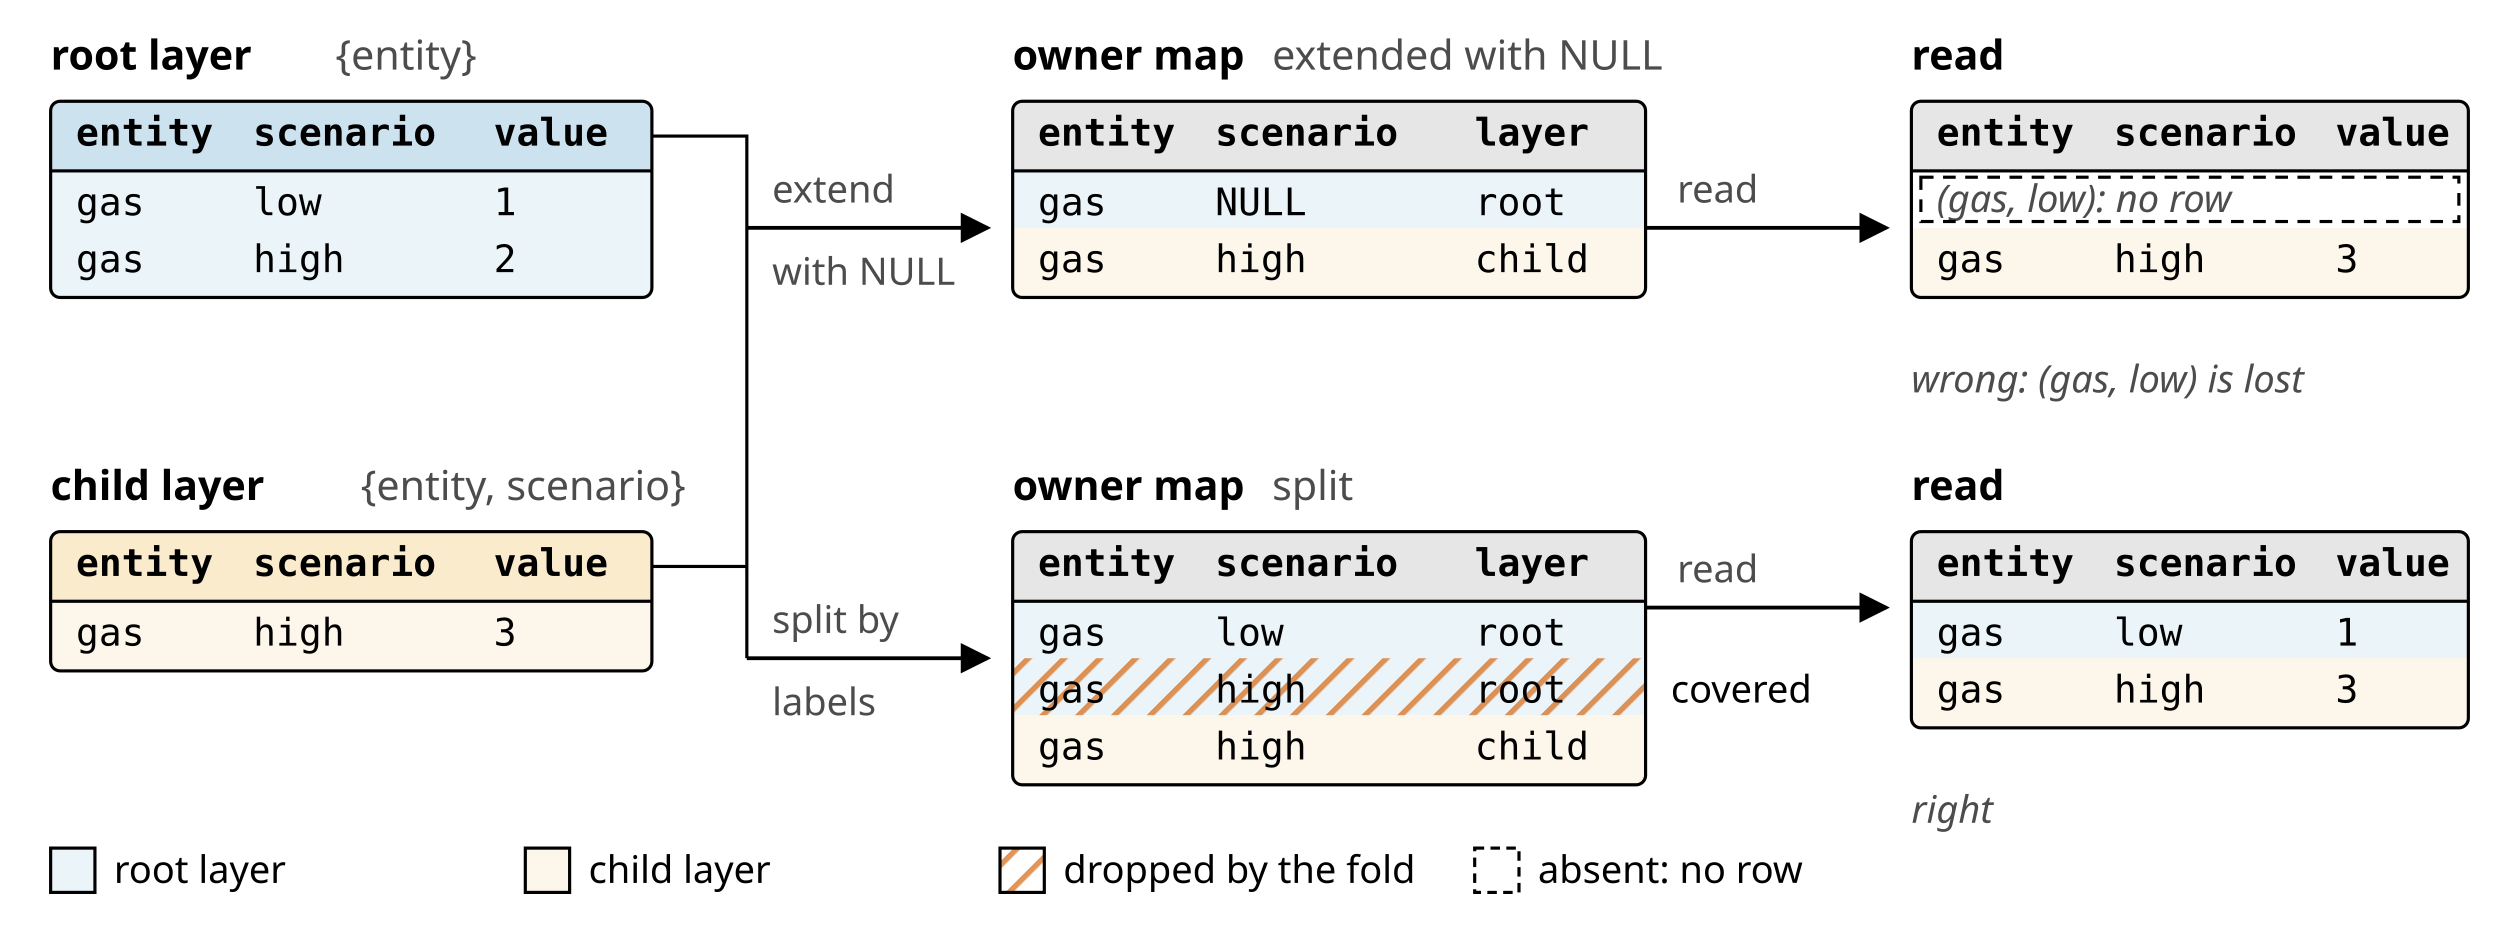
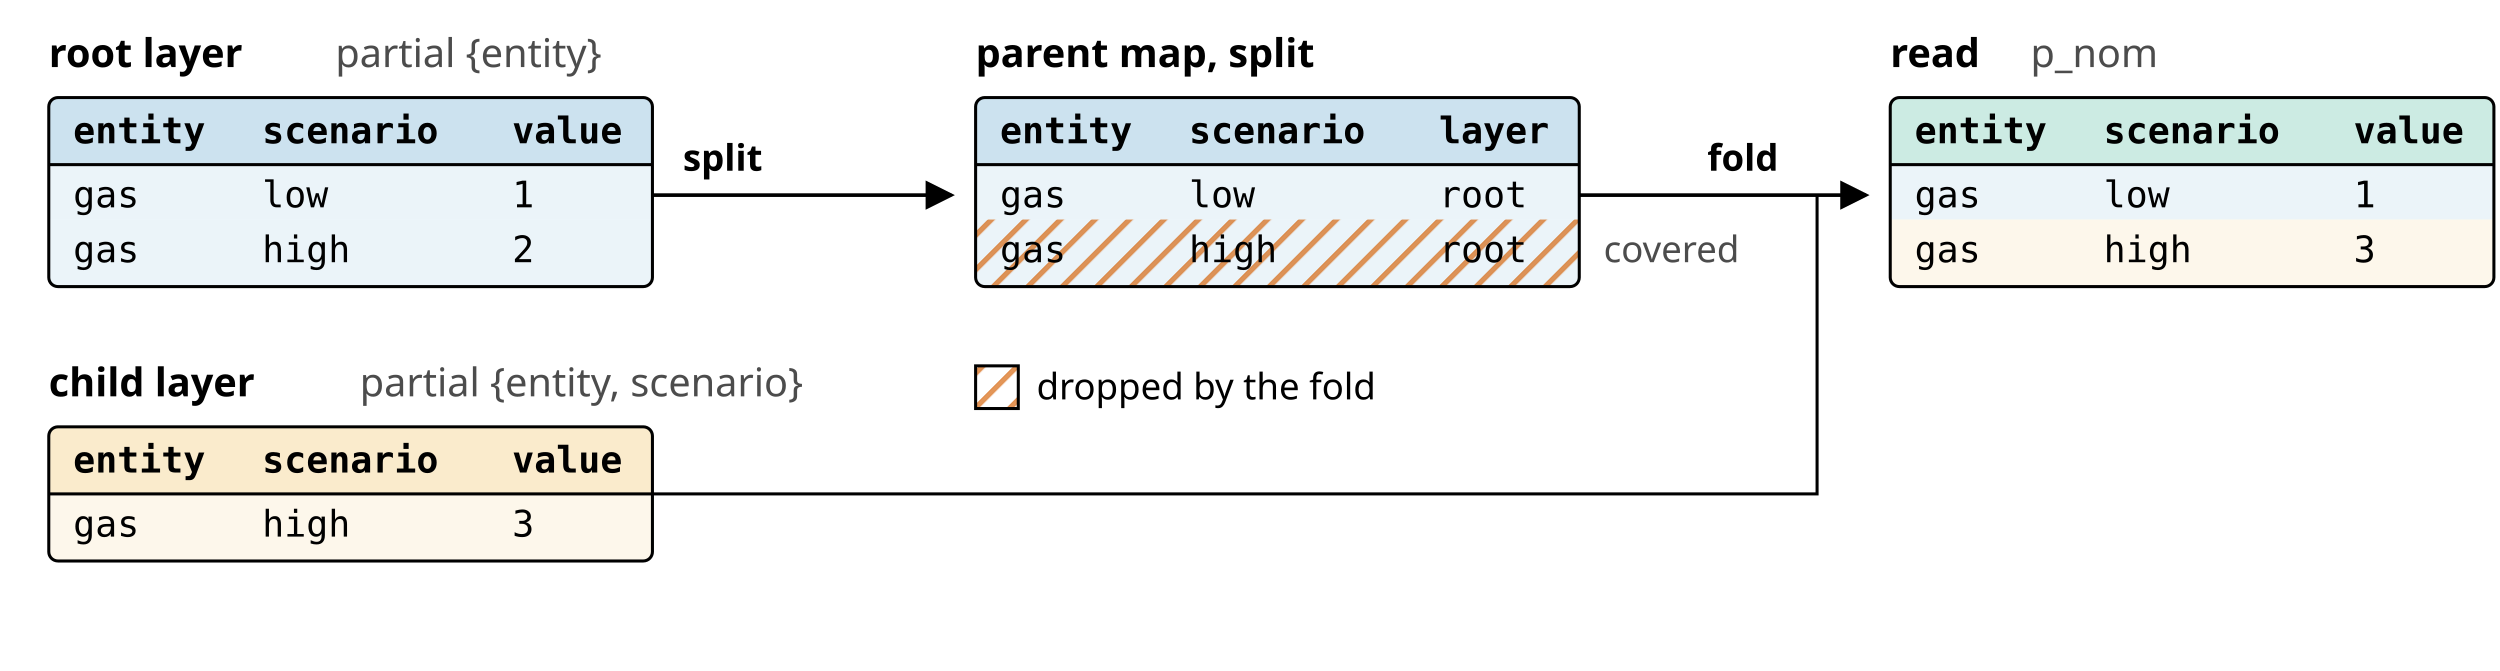
- <svg xmlns="http://www.w3.org/2000/svg" viewBox="0 0 790 300" width="790" height="300" style="max-width: 100%; height: auto" role="img" aria-labelledby="rw-t rw-d" font-family="ui-sans-serif, system-ui, sans-serif" font-size="13">
+ <svg xmlns="http://www.w3.org/2000/svg" viewBox="0 0 820 220" width="820" height="220" style="max-width: 100%; height: auto" role="img" aria-labelledby="rw-t rw-d" font-family="ui-sans-serif, system-ui, sans-serif" font-size="13">
  <defs>
    <marker id="rw-arrow" viewBox="0 0 8 8" refX="7" refY="4" markerWidth="8" markerHeight="8" orient="auto">
      <path d="M0,0 L8,4 L0,8 z" fill="currentColor" />
    </marker>
    <pattern id="rw-hatch" width="8" height="8" patternUnits="userSpaceOnUse" patternTransform="rotate(45)">
      <line x1="0" y1="0" x2="0" y2="8" stroke="#D55E00" stroke-opacity="0.65" stroke-width="3.5" />
    </pattern>
  </defs>
  <g stroke="none">
-     <path d="M16,54 V35 A3,3 0 0 1 19,32 H203 A3,3 0 0 1 206,35 V54 Z" fill="#0072B2" fill-opacity="0.2" />
-     <rect x="16" y="54" width="190" height="18" fill="#0072B2" fill-opacity="0.08" />
-     <path d="M16,72 H206 V91 A3,3 0 0 1 203,94 H19 A3,3 0 0 1 16,91 Z" fill="#0072B2" fill-opacity="0.08" />
-     <path d="M16,190 V171 A3,3 0 0 1 19,168 H203 A3,3 0 0 1 206,171 V190 Z" fill="#E69F00" fill-opacity="0.2" />
-     <path d="M16,190 H206 V209 A3,3 0 0 1 203,212 H19 A3,3 0 0 1 16,209 Z" fill="#E69F00" fill-opacity="0.08" />
-     <path d="M320,54 V35 A3,3 0 0 1 323,32 H517 A3,3 0 0 1 520,35 V54 Z" fill="currentColor" fill-opacity="0.1" />
-     <rect x="320" y="54" width="200" height="18" fill="#0072B2" fill-opacity="0.08" />
-     <path d="M320,72 H520 V91 A3,3 0 0 1 517,94 H323 A3,3 0 0 1 320,91 Z" fill="#E69F00" fill-opacity="0.08" />
-     <path d="M320,190 V171 A3,3 0 0 1 323,168 H517 A3,3 0 0 1 520,171 V190 Z" fill="currentColor" fill-opacity="0.1" />
-     <rect x="320" y="190" width="200" height="18" fill="#0072B2" fill-opacity="0.08" />
-     <rect x="320" y="208" width="200" height="18" fill="#0072B2" fill-opacity="0.08" />
-     <rect x="320" y="208" width="200" height="18" fill="url(#rw-hatch)" />
-     <path d="M320,226 H520 V245 A3,3 0 0 1 517,248 H323 A3,3 0 0 1 320,245 Z" fill="#E69F00" fill-opacity="0.08" />
-     <path d="M604,54 V35 A3,3 0 0 1 607,32 H777 A3,3 0 0 1 780,35 V54 Z" fill="currentColor" fill-opacity="0.1" />
-     <path d="M604,72 H780 V91 A3,3 0 0 1 777,94 H607 A3,3 0 0 1 604,91 Z" fill="#E69F00" fill-opacity="0.08" />
-     <path d="M604,190 V171 A3,3 0 0 1 607,168 H777 A3,3 0 0 1 780,171 V190 Z" fill="currentColor" fill-opacity="0.1" />
-     <rect x="604" y="190" width="176" height="18" fill="#0072B2" fill-opacity="0.08" />
-     <path d="M604,208 H780 V227 A3,3 0 0 1 777,230 H607 A3,3 0 0 1 604,227 Z" fill="#E69F00" fill-opacity="0.08" />
-     <rect x="16" y="268" width="14" height="14" fill="#0072B2" fill-opacity="0.08" />
-     <rect x="166" y="268" width="14" height="14" fill="#E69F00" fill-opacity="0.08" />
-     <rect x="316" y="268" width="14" height="14" fill="url(#rw-hatch)" />
+     <path d="M16,54 V35 A3,3 0 0 1 19,32 H211 A3,3 0 0 1 214,35 V54 Z" fill="#0072B2" fill-opacity="0.2" />
+     <rect x="16" y="54" width="198" height="18" fill="#0072B2" fill-opacity="0.08" />
+     <path d="M16,72 H214 V91 A3,3 0 0 1 211,94 H19 A3,3 0 0 1 16,91 Z" fill="#0072B2" fill-opacity="0.08" />
+     <path d="M16,162 V143 A3,3 0 0 1 19,140 H211 A3,3 0 0 1 214,143 V162 Z" fill="#E69F00" fill-opacity="0.2" />
+     <path d="M16,162 H214 V181 A3,3 0 0 1 211,184 H19 A3,3 0 0 1 16,181 Z" fill="#E69F00" fill-opacity="0.08" />
+     <path d="M320,54 V35 A3,3 0 0 1 323,32 H515 A3,3 0 0 1 518,35 V54 Z" fill="#0072B2" fill-opacity="0.2" />
+     <rect x="320" y="54" width="198" height="18" fill="#0072B2" fill-opacity="0.08" />
+     <path d="M320,72 H518 V91 A3,3 0 0 1 515,94 H323 A3,3 0 0 1 320,91 Z" fill="#0072B2" fill-opacity="0.08" />
+     <path d="M320,72 H518 V91 A3,3 0 0 1 515,94 H323 A3,3 0 0 1 320,91 Z" fill="url(#rw-hatch)" />
+     <path d="M620,54 V35 A3,3 0 0 1 623,32 H815 A3,3 0 0 1 818,35 V54 Z" fill="#009E73" fill-opacity="0.2" />
+     <rect x="620" y="54" width="198" height="18" fill="#0072B2" fill-opacity="0.08" />
+     <path d="M620,72 H818 V91 A3,3 0 0 1 815,94 H623 A3,3 0 0 1 620,91 Z" fill="#E69F00" fill-opacity="0.08" />
+     <rect x="320" y="120" width="14" height="14" fill="url(#rw-hatch)" />
  </g>
  <g fill="currentColor">
    <text x="16" y="22" font-weight="bold">root layer</text>
-     <text x="106" y="22" fill-opacity="0.7">{entity}</text>
-     <text x="16" y="158" font-weight="bold">child layer</text>
-     <text x="114" y="158" fill-opacity="0.7">{entity, scenario}</text>
-     <text x="320" y="22" font-weight="bold">owner map</text>
-     <text x="402" y="22" fill-opacity="0.7">extended with NULL</text>
-     <text x="320" y="158" font-weight="bold">owner map</text>
-     <text x="402" y="158" fill-opacity="0.7">split</text>
-     <text x="604" y="22" font-weight="bold">read</text>
-     <text x="612" y="67" font-size="12" fill-opacity="0.7" font-style="italic">(gas, low): no row</text>
-     <text x="604" y="158" font-weight="bold">read</text>
-     <g font-family="ui-monospace, SFMono-Regular, Menlo, monospace" font-size="12">
-       <text x="24" y="46" font-weight="bold">entity</text>
-       <text x="80" y="46" font-weight="bold">scenario</text>
-       <text x="156" y="46" font-weight="bold">value</text>
-       <text x="24" y="68">gas</text>
-       <text x="80" y="68">low</text>
-       <text x="156" y="68">1</text>
-       <text x="24" y="86">gas</text>
-       <text x="80" y="86">high</text>
-       <text x="156" y="86">2</text>
-       <text x="24" y="182" font-weight="bold">entity</text>
-       <text x="80" y="182" font-weight="bold">scenario</text>
-       <text x="156" y="182" font-weight="bold">value</text>
-       <text x="24" y="204">gas</text>
-       <text x="80" y="204">high</text>
-       <text x="156" y="204">3</text>
-       <text x="328" y="46" font-weight="bold">entity</text>
-       <text x="384" y="46" font-weight="bold">scenario</text>
-       <text x="466" y="46" font-weight="bold">layer</text>
-       <text x="328" y="68">gas</text>
-       <text x="384" y="68">NULL</text>
-       <text x="466" y="68">root</text>
-       <text x="328" y="86">gas</text>
-       <text x="384" y="86">high</text>
-       <text x="466" y="86">child</text>
-       <text x="328" y="182" font-weight="bold">entity</text>
-       <text x="384" y="182" font-weight="bold">scenario</text>
-       <text x="466" y="182" font-weight="bold">layer</text>
-       <text x="328" y="204">gas</text>
-       <text x="384" y="204">low</text>
-       <text x="466" y="204">root</text>
-       <text x="328" y="222">gas</text>
-       <text x="384" y="222">high</text>
-       <text x="466" y="222">root</text>
-       <text x="328" y="240">gas</text>
-       <text x="384" y="240">high</text>
-       <text x="466" y="240">child</text>
-       <text x="612" y="46" font-weight="bold">entity</text>
-       <text x="668" y="46" font-weight="bold">scenario</text>
-       <text x="738" y="46" font-weight="bold">value</text>
-       <text x="612" y="86">gas</text>
-       <text x="668" y="86">high</text>
-       <text x="738" y="86">3</text>
-       <text x="612" y="182" font-weight="bold">entity</text>
-       <text x="668" y="182" font-weight="bold">scenario</text>
-       <text x="738" y="182" font-weight="bold">value</text>
-       <text x="612" y="204">gas</text>
-       <text x="668" y="204">low</text>
-       <text x="738" y="204">1</text>
-       <text x="612" y="222">gas</text>
-       <text x="668" y="222">high</text>
-       <text x="738" y="222">3</text>
-     </g>
+     <text x="110" y="22" fill-opacity="0.7">partial {entity}</text>
+     <text x="24" y="47" font-weight="bold" font-family="ui-monospace, SFMono-Regular, Menlo, monospace" font-size="12">entity</text>
+     <text x="86" y="47" font-weight="bold" font-family="ui-monospace, SFMono-Regular, Menlo, monospace" font-size="12">scenario</text>
+     <text x="168" y="47" font-weight="bold" font-family="ui-monospace, SFMono-Regular, Menlo, monospace" font-size="12">value</text>
+     <text x="24" y="68" font-family="ui-monospace, SFMono-Regular, Menlo, monospace" font-size="12">gas</text>
+     <text x="86" y="68" font-family="ui-monospace, SFMono-Regular, Menlo, monospace" font-size="12">low</text>
+     <text x="168" y="68" font-family="ui-monospace, SFMono-Regular, Menlo, monospace" font-size="12">1</text>
+     <text x="24" y="86" font-family="ui-monospace, SFMono-Regular, Menlo, monospace" font-size="12">gas</text>
+     <text x="86" y="86" font-family="ui-monospace, SFMono-Regular, Menlo, monospace" font-size="12">high</text>
+     <text x="168" y="86" font-family="ui-monospace, SFMono-Regular, Menlo, monospace" font-size="12">2</text>
+     <text x="16" y="130" font-weight="bold">child layer</text>
+     <text x="118" y="130" fill-opacity="0.7">partial {entity, scenario}</text>
+     <text x="24" y="155" font-weight="bold" font-family="ui-monospace, SFMono-Regular, Menlo, monospace" font-size="12">entity</text>
+     <text x="86" y="155" font-weight="bold" font-family="ui-monospace, SFMono-Regular, Menlo, monospace" font-size="12">scenario</text>
+     <text x="168" y="155" font-weight="bold" font-family="ui-monospace, SFMono-Regular, Menlo, monospace" font-size="12">value</text>
+     <text x="24" y="176" font-family="ui-monospace, SFMono-Regular, Menlo, monospace" font-size="12">gas</text>
+     <text x="86" y="176" font-family="ui-monospace, SFMono-Regular, Menlo, monospace" font-size="12">high</text>
+     <text x="168" y="176" font-family="ui-monospace, SFMono-Regular, Menlo, monospace" font-size="12">3</text>
+     <text x="320" y="22" font-weight="bold">parent map, split</text>
+     <text x="328" y="47" font-weight="bold" font-family="ui-monospace, SFMono-Regular, Menlo, monospace" font-size="12">entity</text>
+     <text x="390" y="47" font-weight="bold" font-family="ui-monospace, SFMono-Regular, Menlo, monospace" font-size="12">scenario</text>
+     <text x="472" y="47" font-weight="bold" font-family="ui-monospace, SFMono-Regular, Menlo, monospace" font-size="12">layer</text>
+     <text x="328" y="68" font-family="ui-monospace, SFMono-Regular, Menlo, monospace" font-size="12">gas</text>
+     <text x="390" y="68" font-family="ui-monospace, SFMono-Regular, Menlo, monospace" font-size="12">low</text>
+     <text x="472" y="68" font-family="ui-monospace, SFMono-Regular, Menlo, monospace" font-size="12">root</text>
+     <text x="328" y="86" font-family="ui-monospace, SFMono-Regular, Menlo, monospace" font-size="12">gas</text>
+     <text x="390" y="86" font-family="ui-monospace, SFMono-Regular, Menlo, monospace" font-size="12">high</text>
+     <text x="472" y="86" font-family="ui-monospace, SFMono-Regular, Menlo, monospace" font-size="12">root</text>
+     <text x="526" y="86" fill-opacity="0.7" font-size="12">covered</text>
+     <text x="620" y="22" font-weight="bold">read</text>
+     <text x="666" y="22" fill-opacity="0.7">p_nom</text>
+     <text x="628" y="47" font-weight="bold" font-family="ui-monospace, SFMono-Regular, Menlo, monospace" font-size="12">entity</text>
+     <text x="690" y="47" font-weight="bold" font-family="ui-monospace, SFMono-Regular, Menlo, monospace" font-size="12">scenario</text>
+     <text x="772" y="47" font-weight="bold" font-family="ui-monospace, SFMono-Regular, Menlo, monospace" font-size="12">value</text>
+     <text x="628" y="68" font-family="ui-monospace, SFMono-Regular, Menlo, monospace" font-size="12">gas</text>
+     <text x="690" y="68" font-family="ui-monospace, SFMono-Regular, Menlo, monospace" font-size="12">low</text>
+     <text x="772" y="68" font-family="ui-monospace, SFMono-Regular, Menlo, monospace" font-size="12">1</text>
+     <text x="628" y="86" font-family="ui-monospace, SFMono-Regular, Menlo, monospace" font-size="12">gas</text>
+     <text x="690" y="86" font-family="ui-monospace, SFMono-Regular, Menlo, monospace" font-size="12">high</text>
+     <text x="772" y="86" font-family="ui-monospace, SFMono-Regular, Menlo, monospace" font-size="12">3</text>
+     <text x="224" y="56" font-weight="bold" font-size="12">split</text>
+     <text x="560" y="56" font-weight="bold" font-size="12">fold</text>
+     <text x="340" y="131" font-size="12">dropped by the fold</text>
  </g>
  <g fill="none" stroke="currentColor" stroke-width="1">
-     <rect x="16" y="32" width="190" height="62" rx="3" />
-     <line x1="16" y1="54" x2="206" y2="54" />
-     <rect x="16" y="168" width="190" height="44" rx="3" />
-     <line x1="16" y1="190" x2="206" y2="190" />
-     <rect x="320" y="32" width="200" height="62" rx="3" />
-     <line x1="320" y1="54" x2="520" y2="54" />
-     <rect x="320" y="168" width="200" height="80" rx="3" />
-     <line x1="320" y1="190" x2="520" y2="190" />
-     <rect x="607" y="56" width="170" height="14" stroke-dasharray="4 3" />
-     <rect x="604" y="32" width="176" height="62" rx="3" />
-     <line x1="604" y1="54" x2="780" y2="54" />
-     <rect x="604" y="168" width="176" height="62" rx="3" />
-     <line x1="604" y1="190" x2="780" y2="190" />
-     <path d="M206,43 H236 V208" />
-     <path d="M206,179 H236" />
-     <rect x="16" y="268" width="14" height="14" />
-     <rect x="166" y="268" width="14" height="14" />
-     <rect x="316" y="268" width="14" height="14" />
-     <rect x="466" y="268" width="14" height="14" stroke-dasharray="3 2" />
+     <rect x="16" y="32" width="198" height="62" rx="3" />
+     <line x1="16" y1="54" x2="214" y2="54" />
+     <rect x="16" y="140" width="198" height="44" rx="3" />
+     <line x1="16" y1="162" x2="214" y2="162" />
+     <rect x="320" y="32" width="198" height="62" rx="3" />
+     <line x1="320" y1="54" x2="518" y2="54" />
+     <rect x="620" y="32" width="198" height="62" rx="3" />
+     <line x1="620" y1="54" x2="818" y2="54" />
+     <path d="M214,162 H596 V64" />
+     <rect x="320" y="120" width="14" height="14" />
  </g>
  <g stroke="currentColor" fill="none" stroke-width="1.2" marker-end="url(#rw-arrow)">
-     <path d="M236,72 H312" />
-     <path d="M236,208 H312" />
-     <path d="M520,72 H596" />
-     <path d="M520,192 H596" />
-   </g>
-   <g fill="currentColor">
-     <text x="244" y="64" font-size="12" fill-opacity="0.7">extend</text>
-     <text x="244" y="90" font-size="12" fill-opacity="0.7">with NULL</text>
-     <text x="244" y="200" font-size="12" fill-opacity="0.7">split by</text>
-     <text x="244" y="226" font-size="12" fill-opacity="0.7">labels</text>
-     <text x="530" y="64" font-size="12" fill-opacity="0.7">read</text>
-     <text x="530" y="184" font-size="12" fill-opacity="0.7">read</text>
-     <text x="528" y="222" font-size="12">covered</text>
-     <text x="604" y="124" font-size="12" fill-opacity="0.7" font-style="italic">wrong: (gas, low) is lost</text>
-     <text x="604" y="260" font-size="12" fill-opacity="0.7" font-style="italic">right</text>
-     <text x="36" y="279" font-size="12">root layer</text>
-     <text x="186" y="279" font-size="12">child layer</text>
-     <text x="336" y="279" font-size="12">dropped by the fold</text>
-     <text x="486" y="279" font-size="12">absent: no row</text>
+     <path d="M214,64 L312,64" />
+     <path d="M518,64 L612,64" />
  </g>
</svg>
